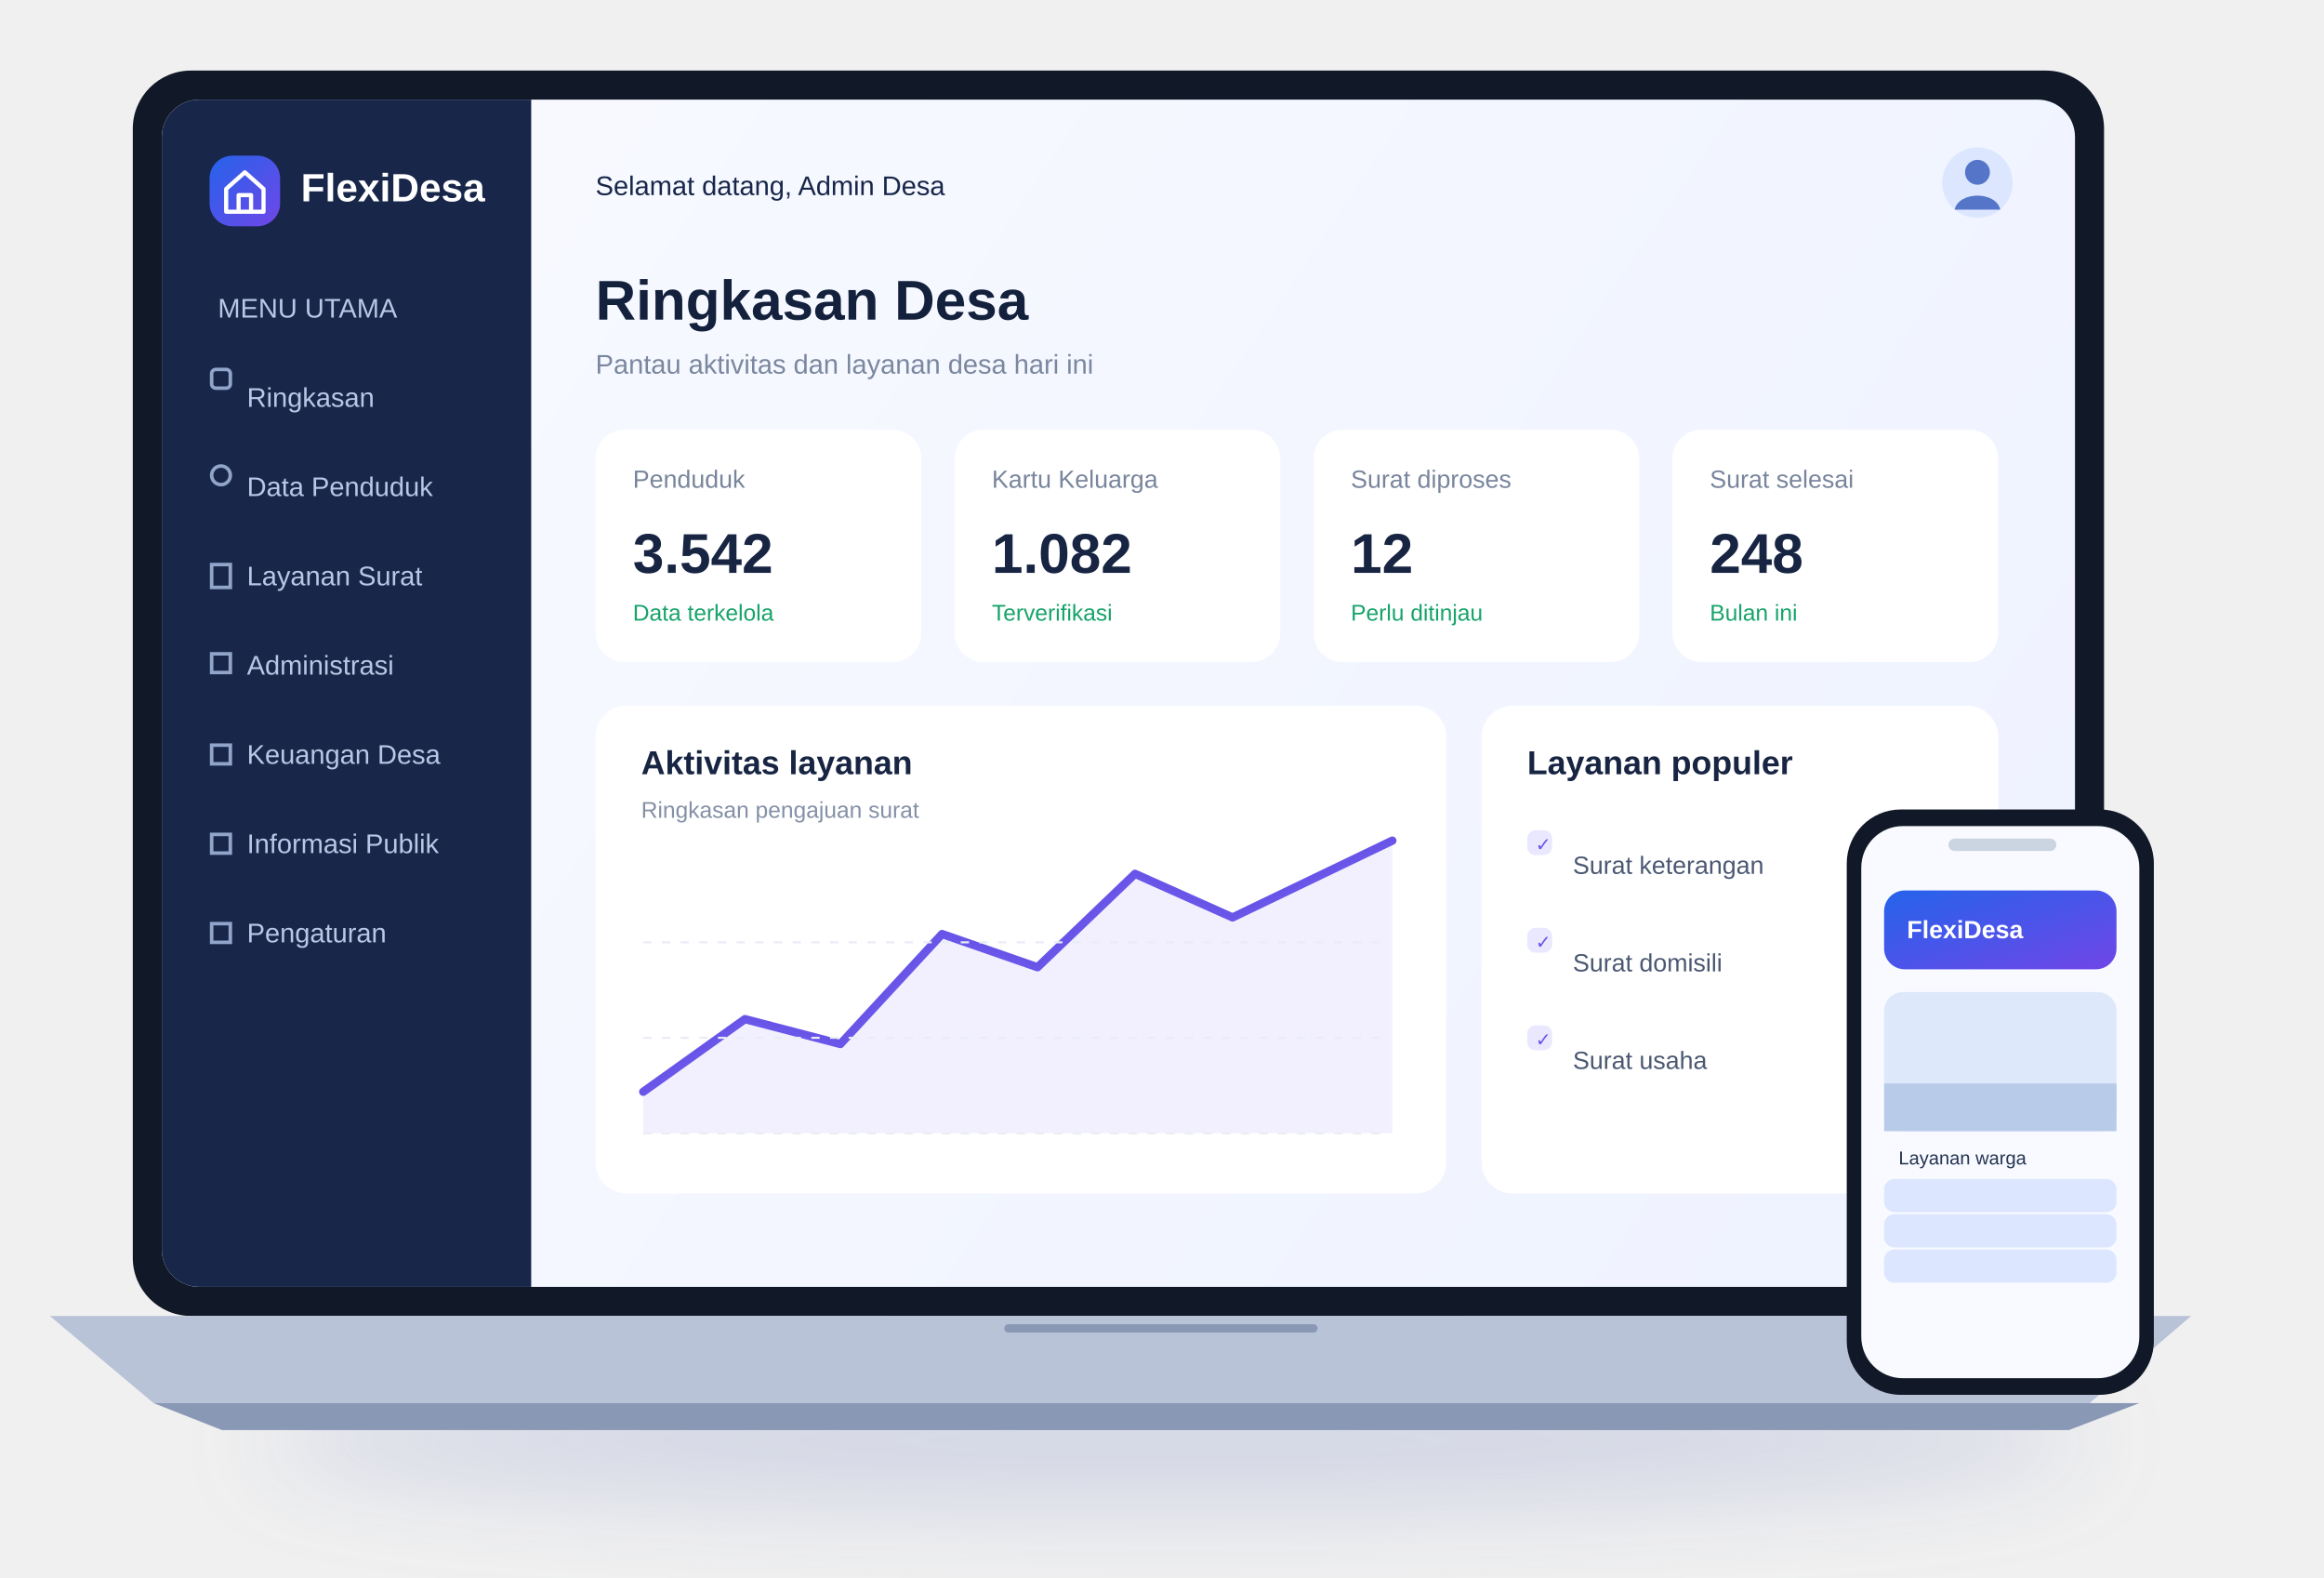
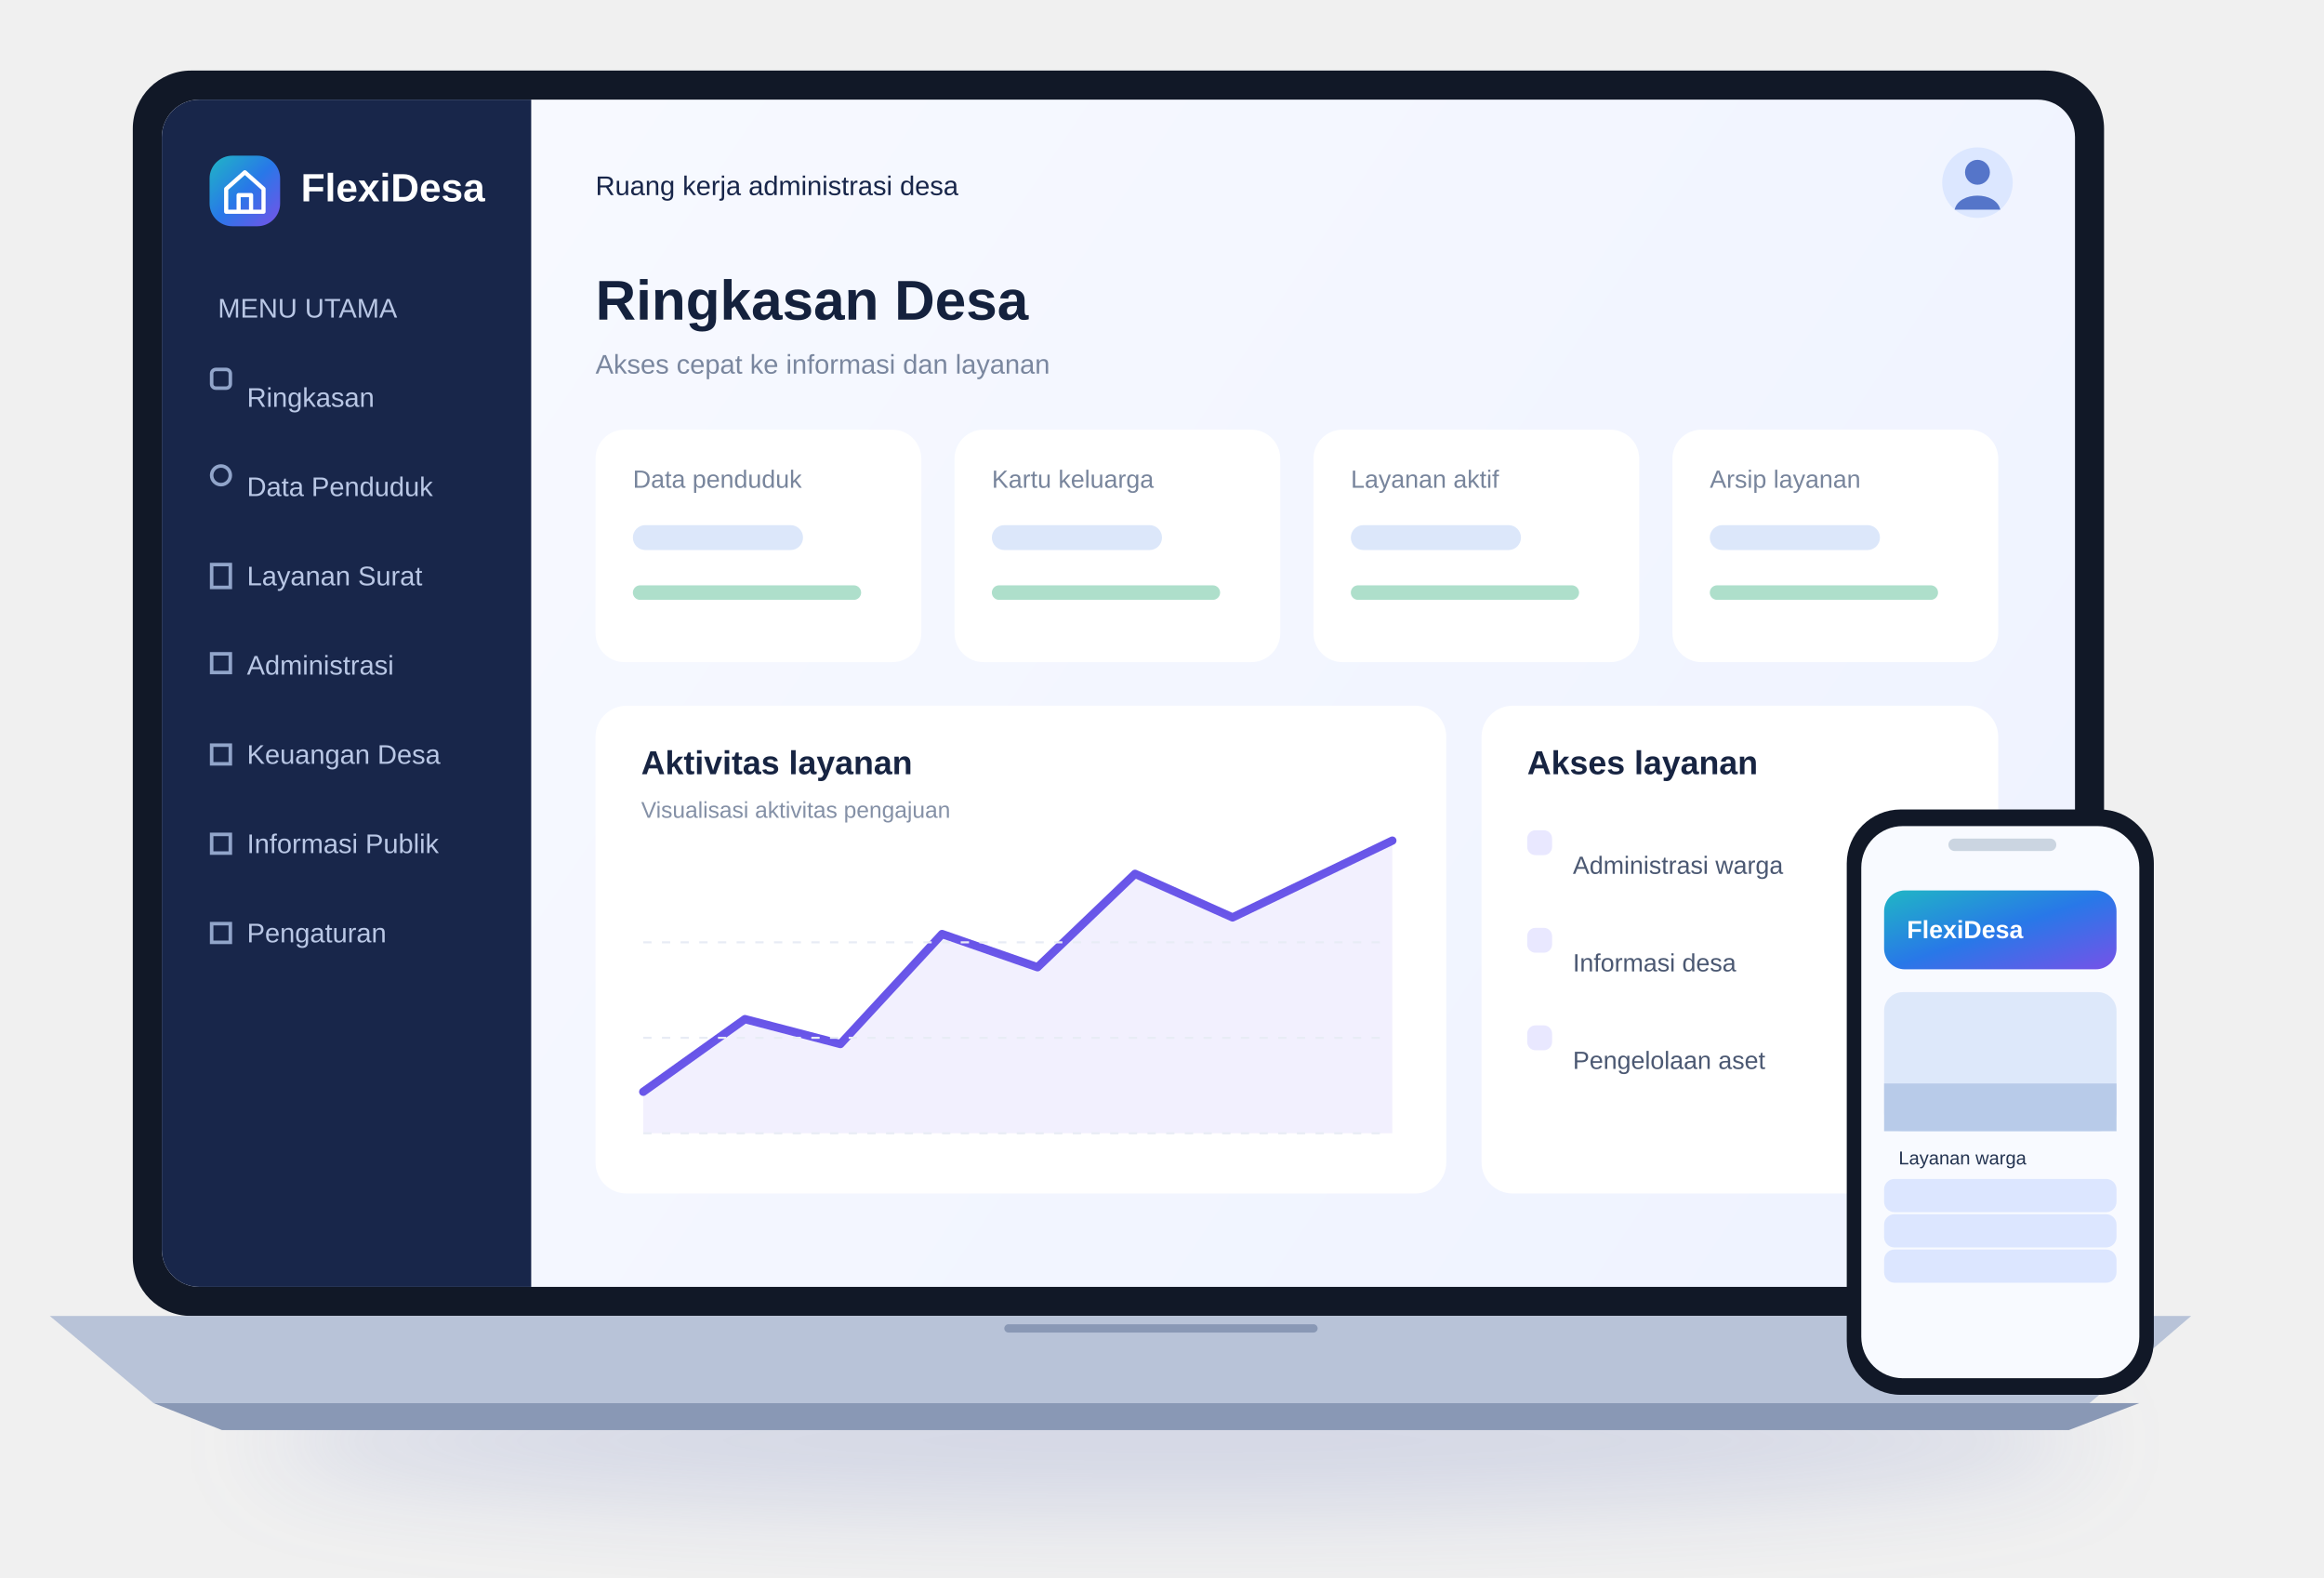
- <svg xmlns="http://www.w3.org/2000/svg" viewBox="0 0 1120 760" fill="none">
+ <svg xmlns="http://www.w3.org/2000/svg" viewBox="0 0 1120 760" fill="none" role="img" aria-labelledby="title desc">
  <defs>
    <linearGradient id="screen" x1="120" y1="70" x2="980" y2="650" gradientUnits="userSpaceOnUse">
      <stop stop-color="#F8FAFF" />
      <stop offset="1" stop-color="#EEF2FF" />
    </linearGradient>
    <linearGradient id="brand" x1="0" y1="0" x2="1" y2="1">
-       <stop stop-color="#2563EB" />
-       <stop offset="1" stop-color="#7046E8" />
+       <stop stop-color="#20B6C5" />
+       <stop offset=".5" stop-color="#2878E8" />
+       <stop offset="1" stop-color="#7652E8" />
    </linearGradient>
    <filter id="shadow" x="0" y="0" width="1120" height="760" filterUnits="userSpaceOnUse">
      <feGaussianBlur stdDeviation="22" />
    </filter>
  </defs>
  <ellipse cx="566" cy="694" rx="440" ry="34" fill="#5266B4" opacity=".18" filter="url(#shadow)" />
  <rect x="64" y="34" width="950" height="600" rx="28" fill="#111827" />
  <rect x="78" y="48" width="922" height="572" rx="18" fill="url(#screen)" />
  <path d="M78 66a18 18 0 0 1 18-18h160v572H96a18 18 0 0 1-18-18V66Z" fill="#18264A" />
  <rect x="101" y="75" width="34" height="34" rx="11" fill="url(#brand)" />
  <path d="m109 91 9-8 9 8v11h-18V91Zm6 11v-8h6v8" stroke="white" stroke-width="2" stroke-linejoin="round" />
  <text x="145" y="97" fill="white" font-family="Arial,sans-serif" font-size="19" font-weight="700">FlexiDesa</text>
  <g fill="#B9C7E5" font-family="Arial,sans-serif" font-size="13">
    <text x="105" y="153">MENU UTAMA</text>
    <text x="119" y="196">Ringkasan</text>
    <text x="119" y="239">Data Penduduk</text>
    <text x="119" y="282">Layanan Surat</text>
    <text x="119" y="325">Administrasi</text>
    <text x="119" y="368">Keuangan Desa</text>
    <text x="119" y="411">Informasi Publik</text>
    <text x="119" y="454">Pengaturan</text>
  </g>
  <g stroke="#9FB2D8" stroke-width="1.7" opacity=".9">
    <rect x="102" y="178" width="9" height="9" rx="2" />
    <circle cx="106.5" cy="229" r="4.5" />
    <path d="M102 272h9v11h-9zM102 315h9v9h-9zM102 359h9v9h-9zM102 402h9v9h-9zM102 445h9v9h-9z" />
  </g>
-   <text x="287" y="94" fill="#18264A" font-family="Arial,sans-serif" font-size="13">Selamat datang, Admin Desa</text>
+   <text x="287" y="94" fill="#18264A" font-family="Arial,sans-serif" font-size="13">Ruang kerja administrasi desa</text>
  <circle cx="953" cy="88" r="17" fill="#DCE7FF" />
  <circle cx="953" cy="83" r="6" fill="#5575C9" />
  <path d="M942 101c2-9 20-9 22 0" fill="#5575C9" />
  <text x="287" y="154" fill="#14213D" font-family="Arial,sans-serif" font-size="27" font-weight="700">Ringkasan Desa</text>
-   <text x="287" y="180" fill="#7A879F" font-family="Arial,sans-serif" font-size="13">Pantau aktivitas dan layanan desa hari ini</text>
+   <text x="287" y="180" fill="#7A879F" font-family="Arial,sans-serif" font-size="13">Akses cepat ke informasi dan layanan</text>
  <g>
    <rect x="287" y="207" width="157" height="112" rx="14" fill="white" />
    <rect x="460" y="207" width="157" height="112" rx="14" fill="white" />
    <rect x="633" y="207" width="157" height="112" rx="14" fill="white" />
    <rect x="806" y="207" width="157" height="112" rx="14" fill="white" />
    <g fill="#78859C" font-family="Arial,sans-serif" font-size="12">
-       <text x="305" y="235">Penduduk</text>
-       <text x="478" y="235">Kartu Keluarga</text>
-       <text x="651" y="235">Surat diproses</text>
-       <text x="824" y="235">Surat selesai</text>
+       <text x="305" y="235">Data penduduk</text>
+       <text x="478" y="235">Kartu keluarga</text>
+       <text x="651" y="235">Layanan aktif</text>
+       <text x="824" y="235">Arsip layanan</text>
    </g>
-     <g fill="#172442" font-family="Arial,sans-serif" font-size="27" font-weight="700">
-       <text x="305" y="276">3.542</text>
-       <text x="478" y="276">1.082</text>
-       <text x="651" y="276">12</text>
-       <text x="824" y="276">248</text>
+     <g fill="#172442">
+       <rect x="305" y="253" width="82" height="12" rx="6" fill="#DCE7FA" />
+       <rect x="478" y="253" width="82" height="12" rx="6" fill="#DCE7FA" />
+       <rect x="651" y="253" width="82" height="12" rx="6" fill="#DCE7FA" />
+       <rect x="824" y="253" width="82" height="12" rx="6" fill="#DCE7FA" />
    </g>
-     <g fill="#16A36A" font-family="Arial,sans-serif" font-size="11">
-       <text x="305" y="299">Data terkelola</text>
-       <text x="478" y="299">Terverifikasi</text>
-       <text x="651" y="299">Perlu ditinjau</text>
-       <text x="824" y="299">Bulan ini</text>
+     <g fill="#16A36A">
+       <rect x="305" y="282" width="110" height="7" rx="3.5" opacity=".35" />
+       <rect x="478" y="282" width="110" height="7" rx="3.5" opacity=".35" />
+       <rect x="651" y="282" width="110" height="7" rx="3.5" opacity=".35" />
+       <rect x="824" y="282" width="110" height="7" rx="3.5" opacity=".35" />
    </g>
  </g>
  <rect x="287" y="340" width="410" height="235" rx="15" fill="white" />
  <text x="309" y="373" fill="#172442" font-family="Arial,sans-serif" font-size="16" font-weight="700">Aktivitas layanan</text>
-   <text x="309" y="394" fill="#8490A6" font-family="Arial,sans-serif" font-size="11">Ringkasan pengajuan surat</text>
+   <text x="309" y="394" fill="#8490A6" font-family="Arial,sans-serif" font-size="11">Visualisasi aktivitas pengajuan</text>
  <path d="M310 526 359 491 405 503 454 450 500 466 547 421 594 442 671 405" stroke="#6855E8" stroke-width="4" stroke-linecap="round" stroke-linejoin="round" />
  <path d="M310 526 359 491 405 503 454 450 500 466 547 421 594 442 671 405V546H310Z" fill="#7865F0" opacity=".1" />
  <path d="M310 546h360M310 500h360M310 454h360" stroke="#E8ECF5" stroke-dasharray="4 5" />
  <rect x="714" y="340" width="249" height="235" rx="15" fill="white" />
-   <text x="736" y="373" fill="#172442" font-family="Arial,sans-serif" font-size="16" font-weight="700">Layanan populer</text>
+   <text x="736" y="373" fill="#172442" font-family="Arial,sans-serif" font-size="16" font-weight="700">Akses layanan</text>
  <g font-family="Arial,sans-serif" font-size="12" fill="#4B5872">
-     <text x="758" y="421">Surat keterangan</text>
-     <text x="758" y="468">Surat domisili</text>
-     <text x="758" y="515">Surat usaha</text>
+     <text x="758" y="421">Administrasi warga</text>
+     <text x="758" y="468">Informasi desa</text>
+     <text x="758" y="515">Pengelolaan aset</text>
  </g>
  <g fill="#E9E8FF">
    <rect x="736" y="400" width="12" height="12" rx="4" />
    <rect x="736" y="447" width="12" height="12" rx="4" />
    <rect x="736" y="494" width="12" height="12" rx="4" />
  </g>
-   <g fill="#6954E8">
-     <text x="740" y="410" font-family="Arial" font-size="9">✓</text>
-     <text x="740" y="457" font-family="Arial" font-size="9">✓</text>
-     <text x="740" y="504" font-family="Arial" font-size="9">✓</text>
-   </g>
  <path d="M24 634h1032l-49 42H74l-50-42Z" fill="#B8C3D8" />
  <path d="M74 676h957l-34 13H107l-33-13Z" fill="#8998B5" />
  <rect x="484" y="638" width="151" height="4" rx="2" fill="#8998B5" />
  <g transform="translate(890 390)">
-     <rect x="0" y="0" width="148" height="282" rx="26" fill="#111827" />
+     <rect width="148" height="282" rx="26" fill="#111827" />
    <rect x="7" y="8" width="134" height="266" rx="20" fill="#F8FAFF" />
    <rect x="49" y="14" width="52" height="6" rx="3" fill="#CBD5E1" />
    <rect x="18" y="39" width="112" height="38" rx="10" fill="url(#brand)" />
    <text x="29" y="62" fill="white" font-family="Arial" font-size="12" font-weight="700">FlexiDesa</text>
    <rect x="18" y="88" width="112" height="67" rx="9" fill="#DDE8FA" />
    <path d="M18 132h112v23H18z" fill="#B8CBE9" />
    <g fill="#243451" font-family="Arial" font-size="9">
      <text x="25" y="171">Layanan warga</text>
      <text x="25" y="188">Data keluarga</text>
      <text x="25" y="205">Pengajuan surat</text>
      <text x="25" y="222">Informasi desa</text>
    </g>
    <g fill="#DCE6FF">
      <rect x="18" y="178" width="112" height="16" rx="5" />
      <rect x="18" y="195" width="112" height="16" rx="5" />
      <rect x="18" y="212" width="112" height="16" rx="5" />
    </g>
  </g>
</svg>
